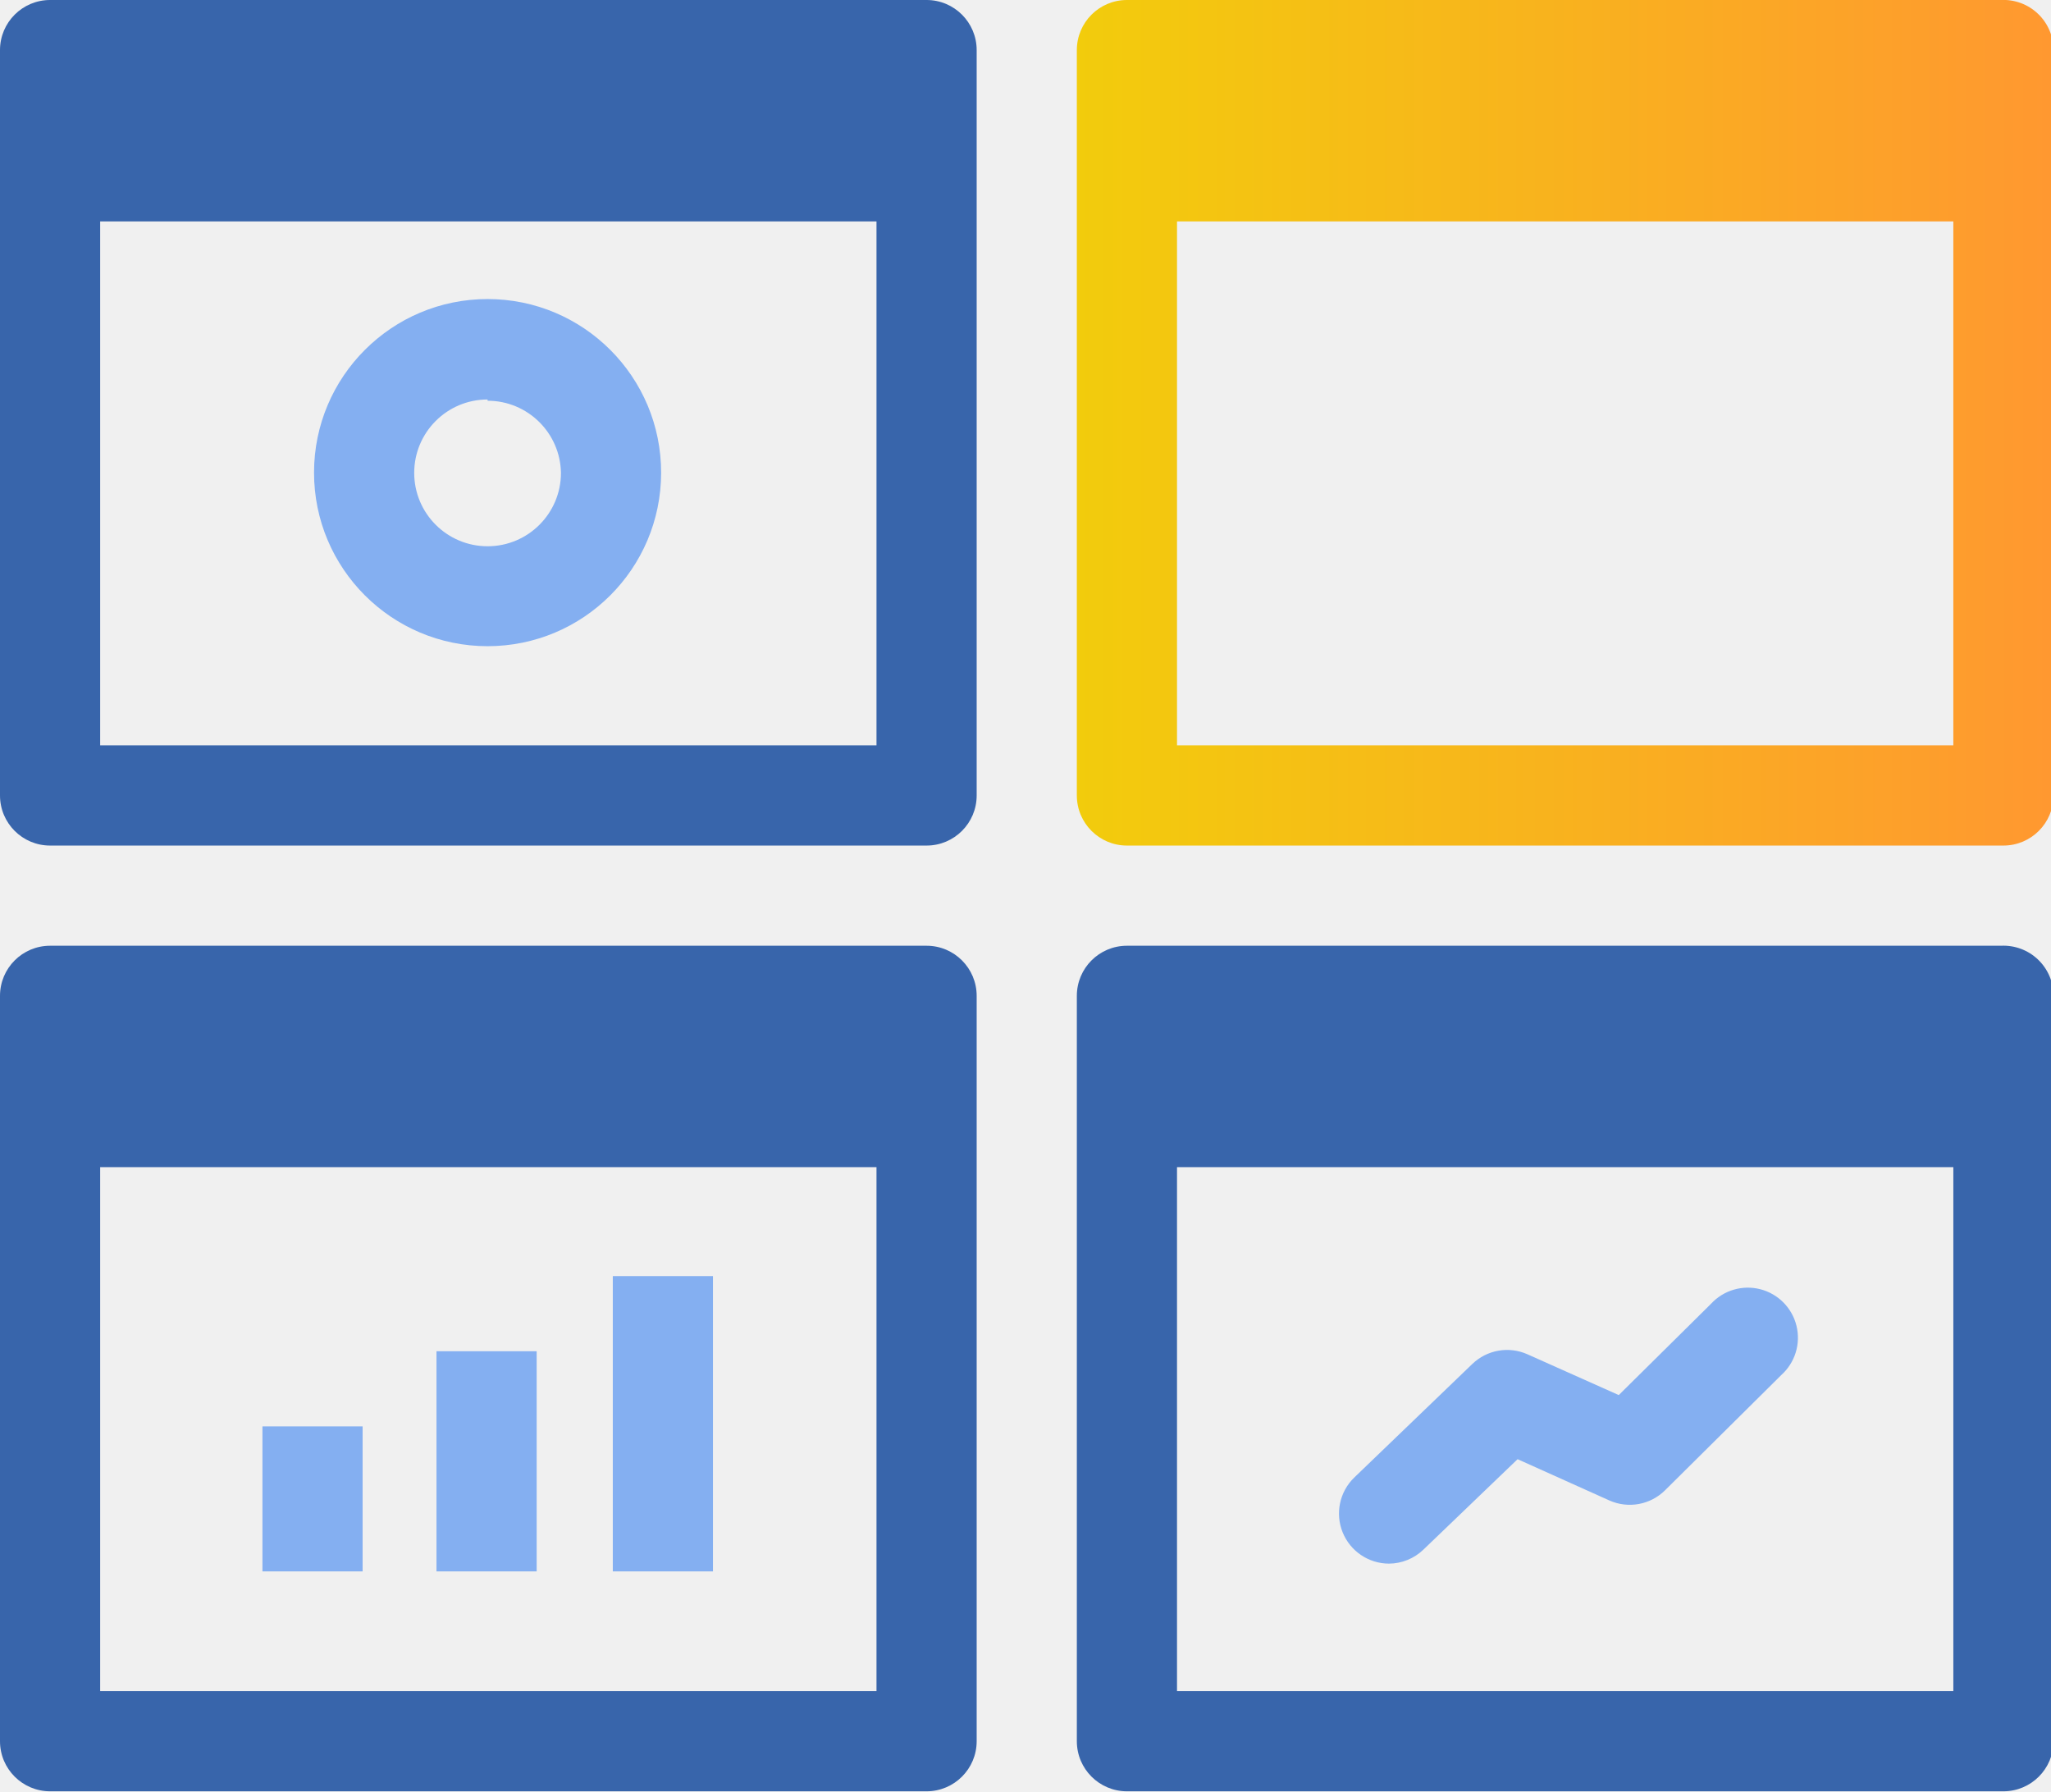
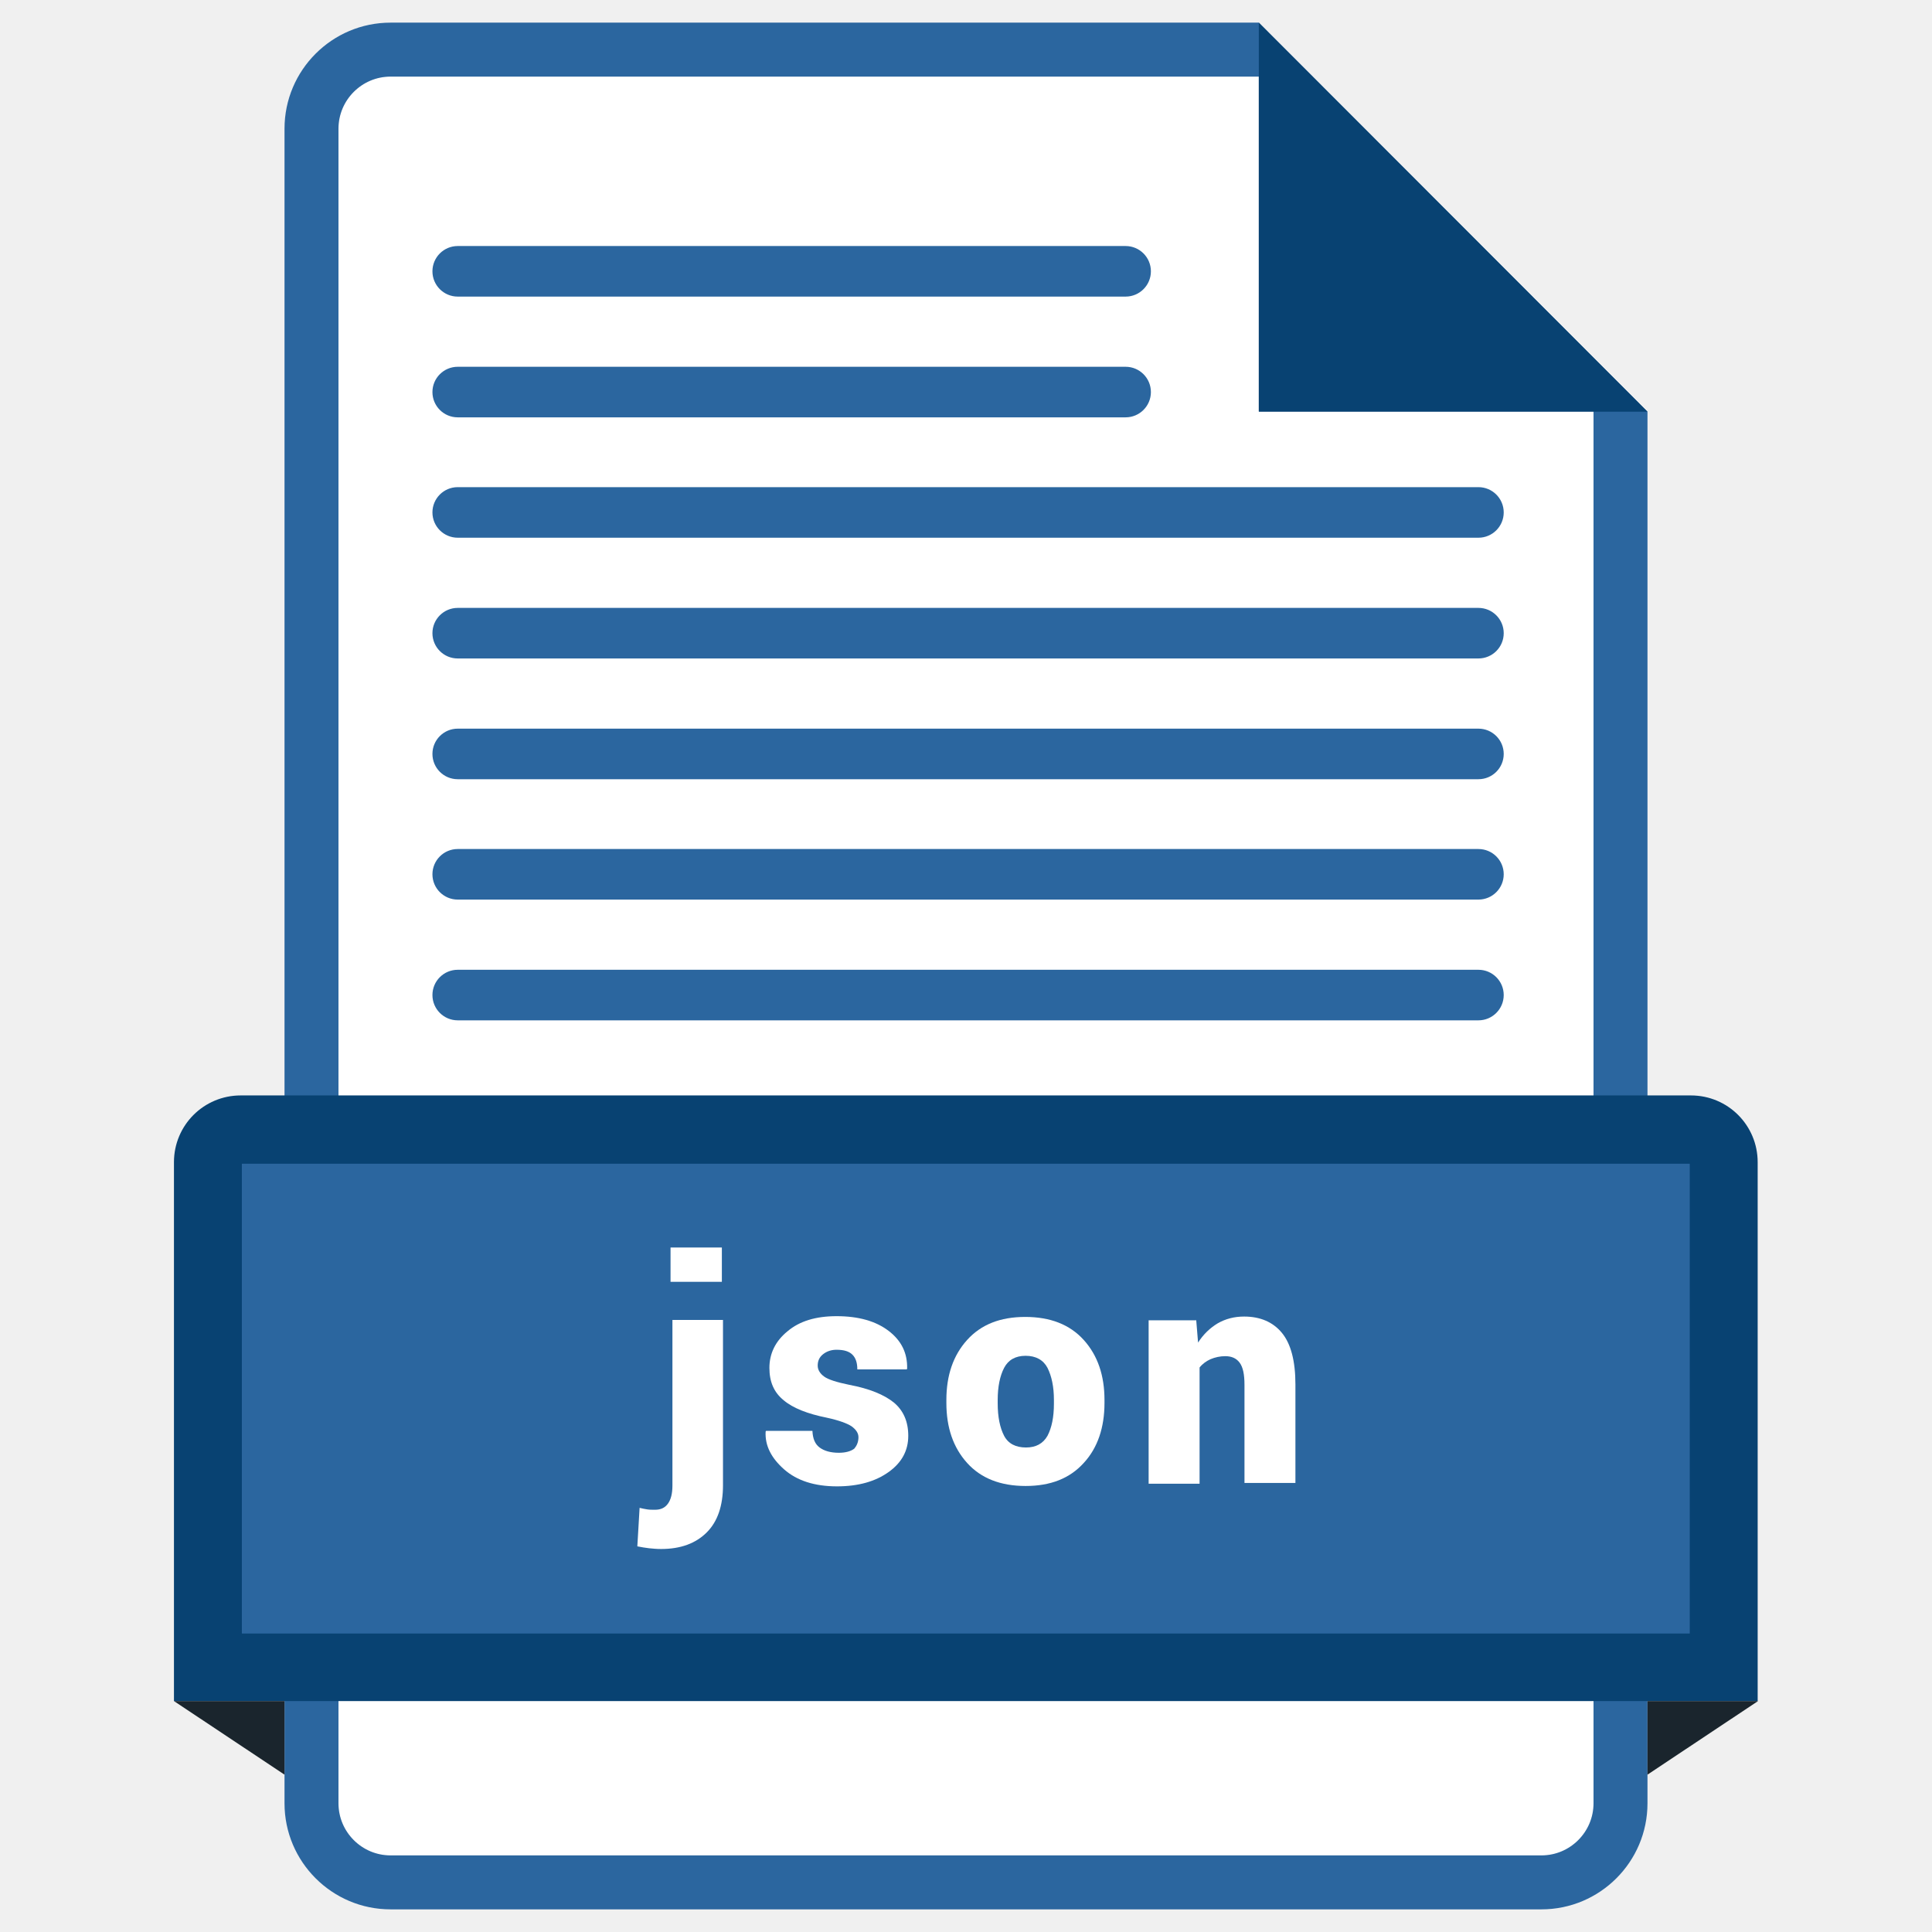
- <svg xmlns="http://www.w3.org/2000/svg" viewBox="0 0 81.9 71.52">
-   <defs>
-     <style>.cls-1{fill:#84aff1;}.cls-2{fill:#3865ab;}.cls-3{fill:url(#linear-gradient);}</style>
-     <linearGradient id="linear-gradient" x1="42.95" y1="16.88" x2="81.9" y2="16.88" gradientUnits="userSpaceOnUse">
-       <stop offset="0" stop-color="#f2cc0c" />
-       <stop offset="1" stop-color="#ff9830" />
-     </linearGradient>
-   </defs>
-   <g id="Layer_2" data-name="Layer 2">
-     <g id="Layer_1-2" data-name="Layer 1">
-       <path class="cls-1" d="M55.46,62.43A2,2,0,0,1,54.07,59l4.72-4.54a2,2,0,0,1,2.2-.39l3.65,1.63,3.68-3.64a2,2,0,1,1,2.81,2.84l-4.64,4.6a2,2,0,0,1-2.22.41L60.6,58.26l-3.76,3.61A2,2,0,0,1,55.46,62.43Z" />
-       <path class="cls-2" d="M37,0H2A2,2,0,0,0,0,2V31.76a2,2,0,0,0,2,2H37a2,2,0,0,0,2-2V2A2,2,0,0,0,37,0ZM4,29.76V8.84H35V29.76Z" />
-       <path class="cls-3" d="M79.9,0H45a2,2,0,0,0-2,2V31.76a2,2,0,0,0,2,2h35a2,2,0,0,0,2-2V2A2,2,0,0,0,79.9,0ZM47,29.76V8.84h31V29.76Z" />
-       <path class="cls-2" d="M37,37.76H2a2,2,0,0,0-2,2V69.52a2,2,0,0,0,2,2H37a2,2,0,0,0,2-2V39.76A2,2,0,0,0,37,37.76ZM4,67.52V46.6H35V67.52Z" />
-       <path class="cls-2" d="M79.9,37.76H45a2,2,0,0,0-2,2V69.52a2,2,0,0,0,2,2h35a2,2,0,0,0,2-2V39.76A2,2,0,0,0,79.9,37.76ZM47,67.52V46.6h31V67.52Z" />
-       <rect class="cls-1" x="10.48" y="56.95" width="4" height="5.79" />
-       <rect class="cls-1" x="17.43" y="53.95" width="4" height="8.79" />
-       <rect class="cls-1" x="24.47" y="50.95" width="4" height="11.79" />
-       <path class="cls-1" d="M19.47,25.8a6.93,6.93,0,1,1,6.93-6.92A6.93,6.93,0,0,1,19.47,25.8Zm0-9.85a2.93,2.93,0,1,0,2.93,2.93A2.93,2.93,0,0,0,19.47,16Z" />
+ <svg xmlns="http://www.w3.org/2000/svg" version="1.2" baseProfile="tiny" id="Layer_1" x="0px" y="0px" viewBox="0 0 512 512" xml:space="preserve">
+   <g id="XMLID_318_">
+     <g id="XMLID_23_">
+       <g id="XMLID_37_">
+         <path id="XMLID_42_" fill="#FFF" d="M422.3 477.9c0 7.6-6.2 13.8-13.8 13.8h-305c-7.6 0-13.8-6.2-13.8-13.8V34.1c0-7.6 6.2-13.8 13.8-13.8h230.1V109h88.7v368.9z" />
+         <path id="XMLID_39_" fill="#2B669F" d="M333.6 6H103.5C88 6 75.4 18.6 75.4 34.1v443.8c0 15.5 12.6 28.1 28.1 28.1h305c15.5 0 28.1-12.6 28.1-28.1V109.1L333.6 6zm88.7 471.9c0 7.6-6.2 13.8-13.8 13.8h-305c-7.6 0-13.8-6.2-13.8-13.8V34.1c0-7.6 6.2-13.8 13.8-13.8h230.1V109h88.7v368.9z" />
+         <path id="XMLID_38_" fill="#084272" d="M333.6 6v103.1h103z" />
+       </g>
+       <g id="XMLID_32_">
+         <path id="XMLID_36_" fill="#084272" d="M465.9 450.8H46.1V308c0-9.8 7.9-17.7 17.7-17.7h384.3c9.8 0 17.7 7.9 17.7 17.7v142.8z" />
+         <path id="XMLID_35_" fill="#1A252D" d="M436.6 450.8v19.5l29.3-19.5z" />
+         <path id="XMLID_34_" fill="#1A252D" d="M75.4 450.8v19.5l-29.3-19.5z" />
+         <path id="XMLID_33_" fill="#2B669F" d="M64.1 308.4h383.7v124.5H64.1z" />
+       </g>
+       <g id="XMLID_24_" fill="#2B669F">
+         <path id="XMLID_31_" d="M298.3 78.6h-177a6.7 6.7 0 0 1 0-13.4h177a6.7 6.7 0 0 1 0 13.4z" />
+         <path id="XMLID_30_" d="M298.3 110.6h-177a6.7 6.7 0 0 1 0-13.4h177a6.7 6.7 0 0 1 0 13.4z" />
+         <path id="XMLID_29_" d="M391.8 142.5H121.3a6.7 6.7 0 0 1 0-13.4h270.5a6.7 6.7 0 0 1 0 13.4z" />
+         <path id="XMLID_28_" d="M391.8 174.5H121.3a6.7 6.7 0 0 1 0-13.4h270.5a6.7 6.7 0 0 1 0 13.4z" />
+         <path id="XMLID_27_" d="M391.8 206.5H121.3a6.7 6.7 0 0 1 0-13.4h270.5a6.7 6.7 0 0 1 0 13.4z" />
+         <path id="XMLID_26_" d="M391.8 238.4H121.3a6.7 6.7 0 0 1 0-13.4h270.5a6.7 6.7 0 0 1 0 13.4z" />
+         <path id="XMLID_25_" d="M391.8 270.4H121.3a6.7 6.7 0 0 1 0-13.4h270.5a6.7 6.7 0 0 1 0 13.4z" />
+       </g>
+     </g>
+     <g id="XMLID_2512_" fill="#FFF">
+       <path id="XMLID_2433_" d="M191.6 349.7v43.9c0 5.4-1.4 9.6-4.3 12.5-2.9 2.9-6.9 4.4-12.1 4.4-1.2 0-2.2-.1-3.2-.2s-2-.3-3.1-.5l.6-10.2c.8.2 1.4.3 2 .4s1.2.1 2.1.1c1.5 0 2.6-.5 3.4-1.6.8-1.1 1.2-2.7 1.2-4.8v-43.9h13.4zm-.3-10h-13.6v-9.1h13.6v9.1z" />
+       <path id="XMLID_2436_" d="M227.5 380.9c0-1.1-.6-2-1.8-2.9-1.2-.8-3.4-1.6-6.6-2.3-5-1-8.9-2.5-11.4-4.6-2.6-2.1-3.8-4.9-3.8-8.6 0-3.8 1.6-7.1 4.8-9.7 3.2-2.7 7.5-4 13-4 5.8 0 10.4 1.3 13.8 3.9 3.4 2.6 5 5.9 4.9 10l-.1.2h-13.1c0-1.7-.4-3-1.3-3.9-.9-.9-2.3-1.3-4.2-1.3-1.4 0-2.6.4-3.6 1.2-1 .8-1.4 1.8-1.4 3 0 1.1.6 2.1 1.7 2.9 1.1.8 3.3 1.5 6.7 2.2 5.3 1 9.2 2.6 11.8 4.7 2.5 2.1 3.8 5 3.8 8.8 0 3.9-1.7 7.1-5.2 9.6s-8 3.8-13.7 3.8c-5.9 0-10.6-1.5-14-4.5-3.4-3-5.1-6.3-4.9-10l.1-.2h12.3c.1 2.1.7 3.5 1.9 4.4 1.2.9 2.9 1.4 5.1 1.4 1.8 0 3.2-.4 4.1-1.1.6-.7 1.1-1.7 1.1-3z" />
+       <path id="XMLID_2438_" d="M250.8 371c0-6.5 1.8-11.8 5.5-15.9s8.8-6.1 15.4-6.1 11.8 2 15.5 6.1c3.7 4.1 5.5 9.4 5.5 15.9v.8c0 6.5-1.8 11.9-5.5 15.9-3.7 4.1-8.8 6.1-15.4 6.1s-11.8-2-15.5-6.1c-3.7-4.1-5.5-9.4-5.5-15.9v-.8zm13.6.9c0 3.6.6 6.5 1.7 8.6 1.1 2.1 3.1 3.1 5.8 3.1 2.6 0 4.5-1 5.7-3.1 1.1-2.1 1.7-4.9 1.7-8.5v-1c0-3.5-.6-6.3-1.7-8.5-1.1-2.1-3.1-3.2-5.8-3.2-2.7 0-4.6 1.1-5.7 3.2-1.1 2.1-1.7 5-1.7 8.5v.9z" />
+       <path id="XMLID_2441_" d="M317 349.7l.5 6.1c1.4-2.2 3.2-3.9 5.2-5.1 2.1-1.2 4.4-1.8 7-1.8 4.2 0 7.6 1.4 10 4.3 2.4 2.9 3.6 7.5 3.6 13.7V393h-13.5v-26c0-2.8-.4-4.7-1.3-5.9-.9-1.2-2.2-1.7-3.8-1.7-1.4 0-2.7.3-3.9.8-1.1.5-2.1 1.2-2.9 2.2v30.8h-13.5v-43.3H317z" />
    </g>
  </g>
</svg>
